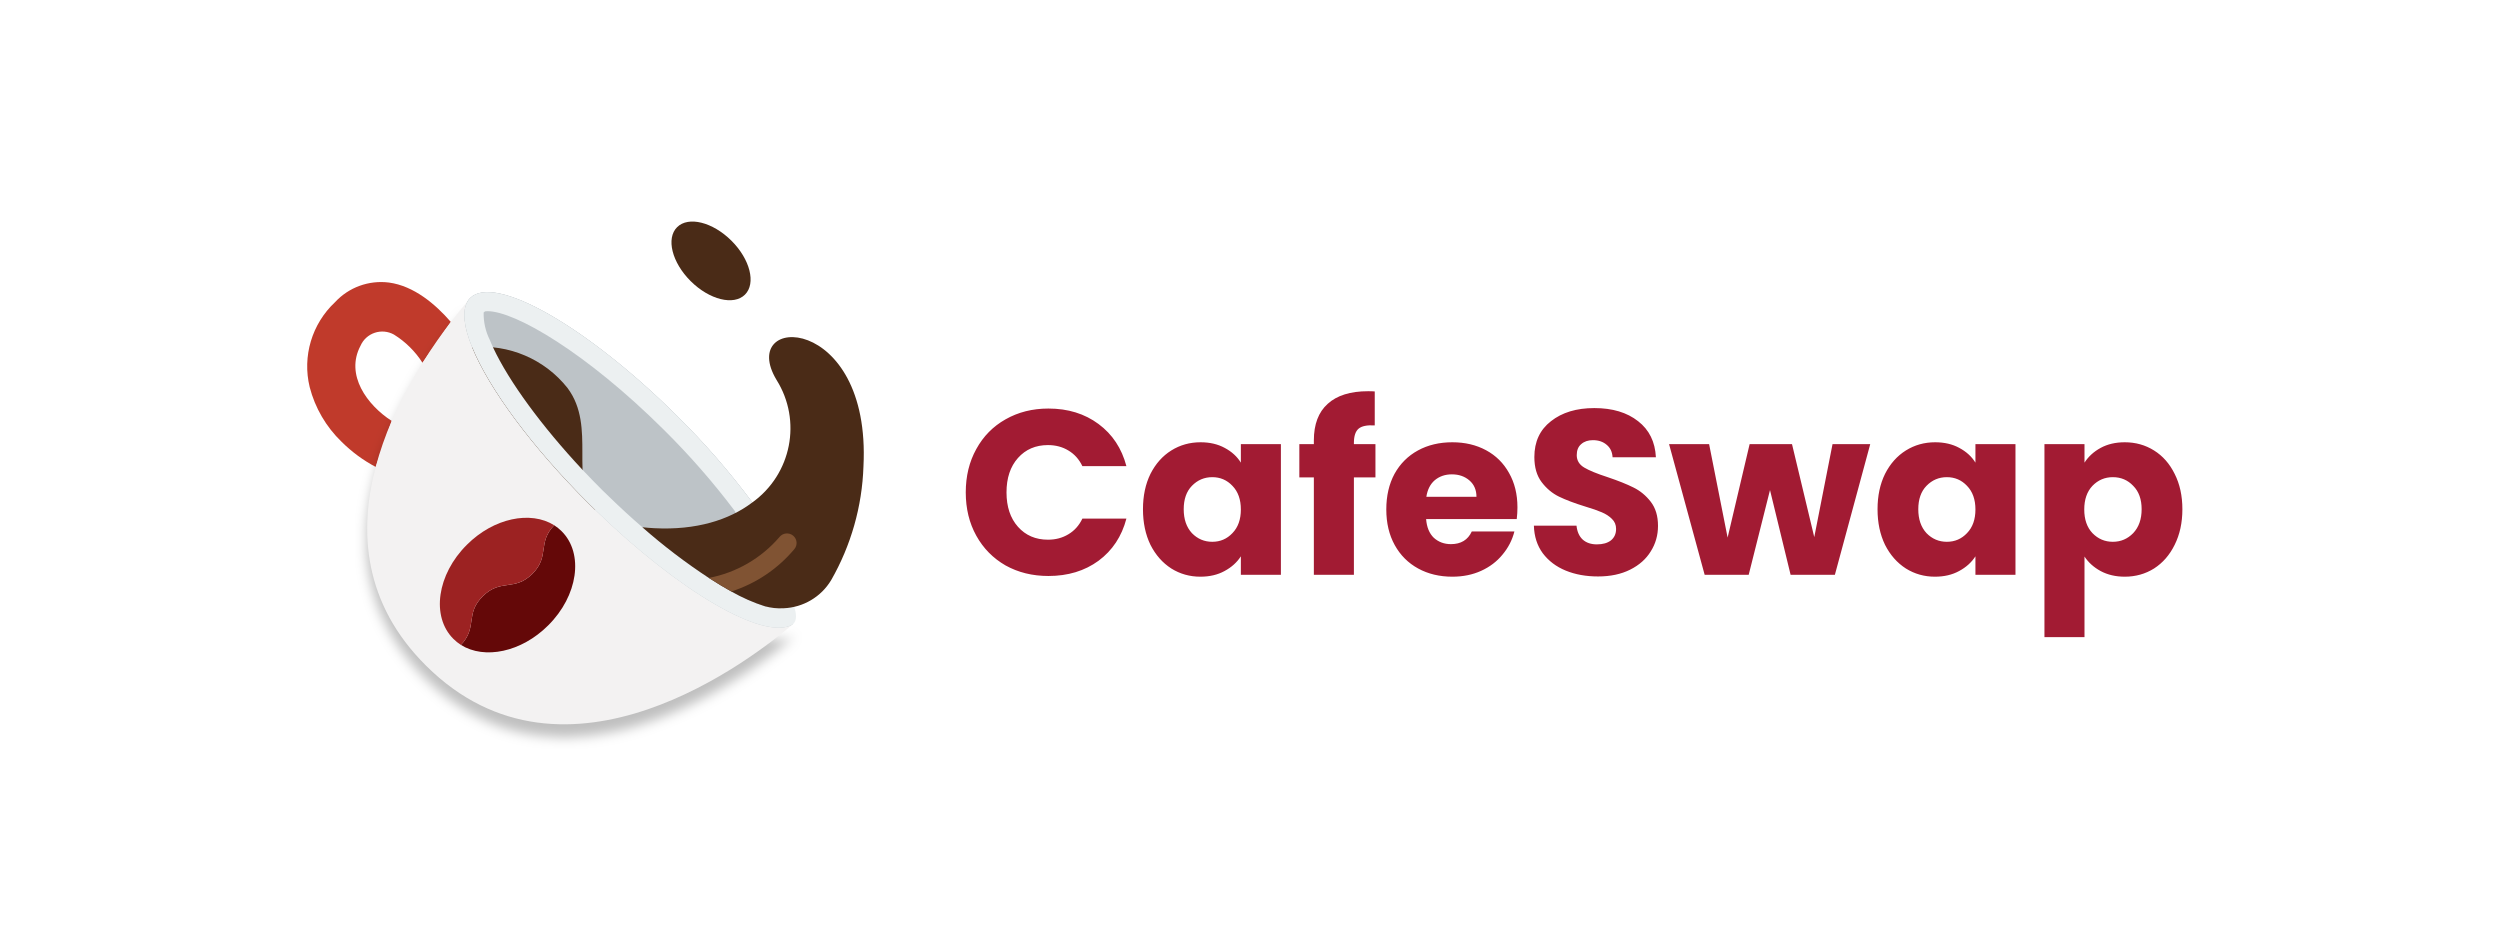
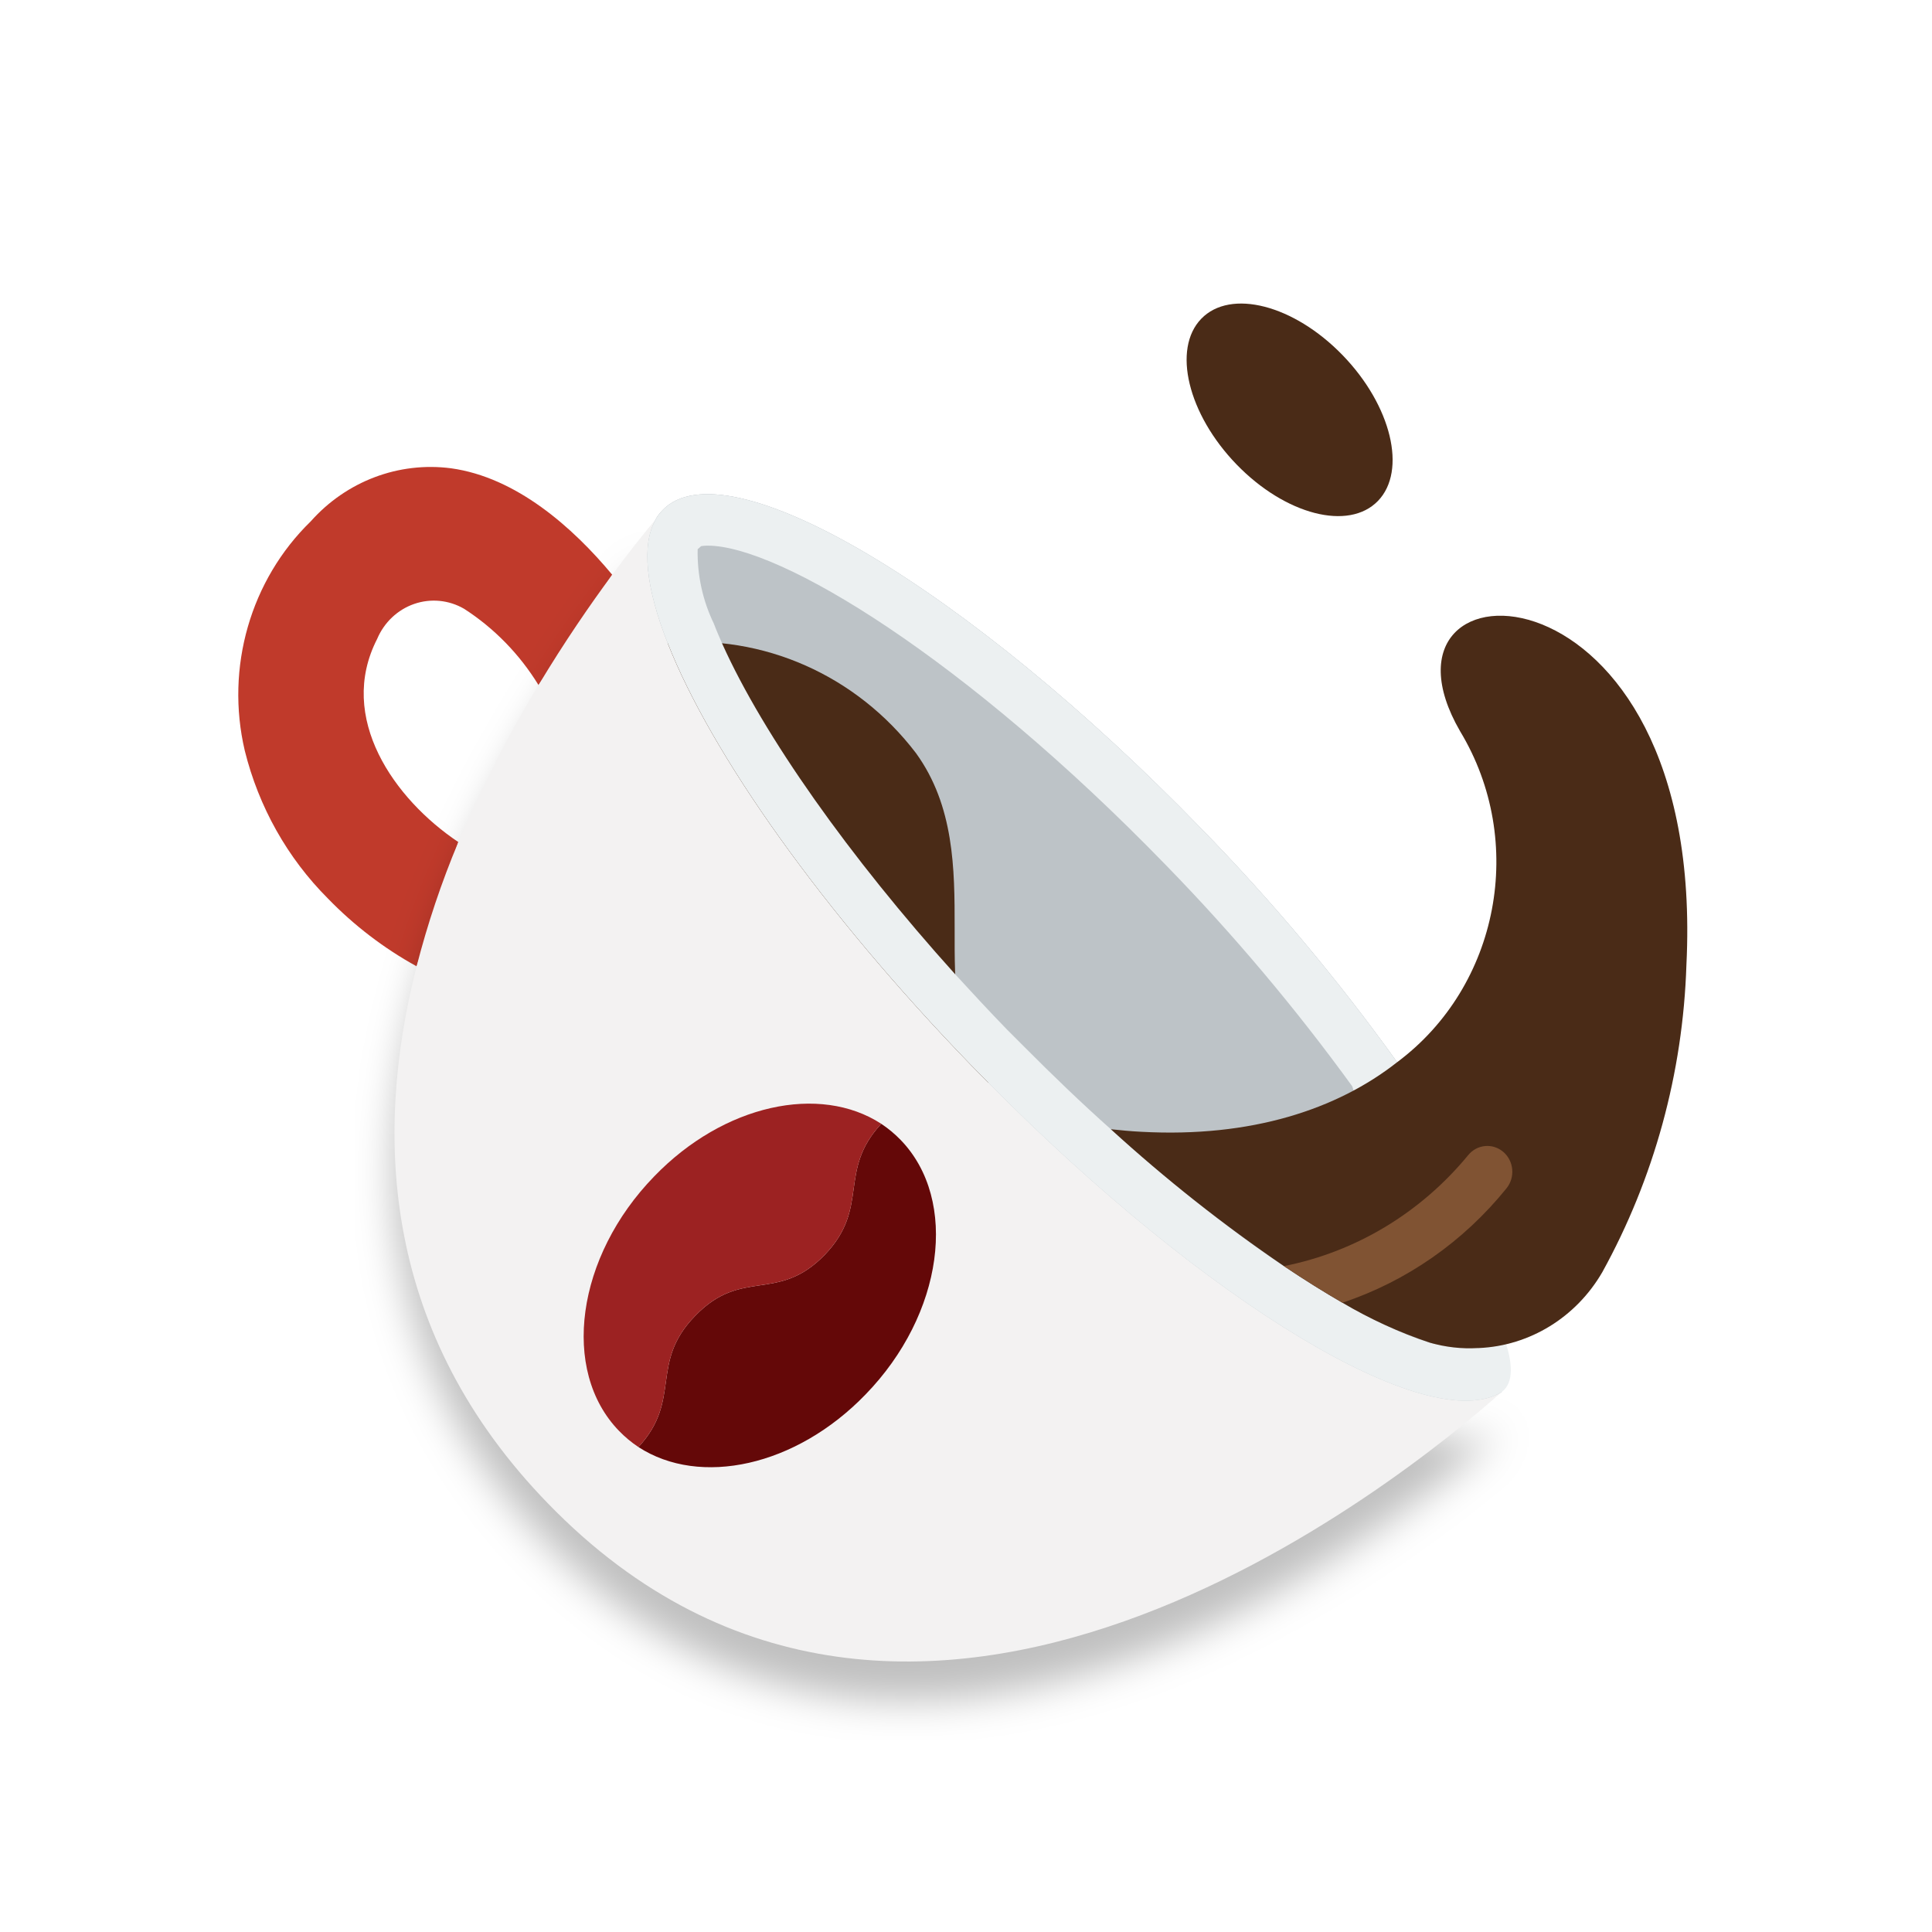
- <svg xmlns="http://www.w3.org/2000/svg" width="822" height="310" viewBox="0 0 822 310" fill="none">
-   <path d="M317.541 161.896C317.541 156.557 318.696 151.809 321.006 147.651C323.316 143.442 326.524 140.182 330.631 137.872C334.789 135.511 339.486 134.33 344.722 134.33C351.139 134.33 356.631 136.024 361.2 139.412C365.769 142.8 368.823 147.42 370.363 153.272H355.887C354.809 151.013 353.269 149.294 351.267 148.113C349.316 146.932 347.083 146.342 344.568 146.342C340.513 146.342 337.227 147.754 334.712 150.577C332.197 153.4 330.939 157.173 330.939 161.896C330.939 166.619 332.197 170.392 334.712 173.215C337.227 176.038 340.513 177.45 344.568 177.45C347.083 177.45 349.316 176.86 351.267 175.679C353.269 174.498 354.809 172.779 355.887 170.52H370.363C368.823 176.372 365.769 180.992 361.2 184.38C356.631 187.717 351.139 189.385 344.722 189.385C339.486 189.385 334.789 188.23 330.631 185.92C326.524 183.559 323.316 180.299 321.006 176.141C318.696 171.983 317.541 167.235 317.541 161.896ZM375.808 167.44C375.808 163.025 376.63 159.15 378.272 155.813C379.966 152.476 382.251 149.91 385.125 148.113C388 146.316 391.208 145.418 394.75 145.418C397.779 145.418 400.423 146.034 402.681 147.266C404.991 148.498 406.762 150.115 407.994 152.117V146.034H421.161V189H407.994V182.917C406.711 184.919 404.914 186.536 402.604 187.768C400.346 189 397.702 189.616 394.673 189.616C391.183 189.616 388 188.718 385.125 186.921C382.251 185.073 379.966 182.481 378.272 179.144C376.63 175.756 375.808 171.855 375.808 167.44ZM407.994 167.517C407.994 164.232 407.07 161.639 405.222 159.74C403.426 157.841 401.218 156.891 398.6 156.891C395.982 156.891 393.749 157.841 391.901 159.74C390.105 161.588 389.206 164.155 389.206 167.44C389.206 170.725 390.105 173.343 391.901 175.294C393.749 177.193 395.982 178.143 398.6 178.143C401.218 178.143 403.426 177.193 405.222 175.294C407.07 173.395 407.994 170.802 407.994 167.517ZM452.247 156.968H445.163V189H431.996V156.968H427.222V146.034H431.996V144.802C431.996 139.515 433.51 135.511 436.539 132.79C439.568 130.018 444.008 128.632 449.86 128.632C450.835 128.632 451.554 128.658 452.016 128.709V139.874C449.501 139.72 447.73 140.079 446.703 140.952C445.676 141.825 445.163 143.39 445.163 145.649V146.034H452.247V156.968ZM498.936 166.824C498.936 168.056 498.859 169.339 498.705 170.674H468.906C469.111 173.343 469.958 175.397 471.447 176.834C472.987 178.22 474.861 178.913 477.068 178.913C480.353 178.913 482.638 177.527 483.921 174.755H497.935C497.216 177.578 495.907 180.119 494.008 182.378C492.16 184.637 489.824 186.408 487.001 187.691C484.178 188.974 481.021 189.616 477.53 189.616C473.321 189.616 469.573 188.718 466.288 186.921C463.003 185.124 460.436 182.558 458.588 179.221C456.74 175.884 455.816 171.983 455.816 167.517C455.816 163.051 456.714 159.15 458.511 155.813C460.359 152.476 462.926 149.91 466.211 148.113C469.496 146.316 473.269 145.418 477.53 145.418C481.688 145.418 485.384 146.291 488.618 148.036C491.852 149.781 494.367 152.271 496.164 155.505C498.012 158.739 498.936 162.512 498.936 166.824ZM485.461 163.359C485.461 161.1 484.691 159.304 483.151 157.969C481.611 156.634 479.686 155.967 477.376 155.967C475.169 155.967 473.295 156.609 471.755 157.892C470.266 159.175 469.342 160.998 468.983 163.359H485.461ZM525.44 189.539C521.488 189.539 517.946 188.897 514.814 187.614C511.683 186.331 509.168 184.431 507.268 181.916C505.42 179.401 504.445 176.372 504.342 172.83H518.356C518.562 174.832 519.255 176.372 520.435 177.45C521.616 178.477 523.156 178.99 525.055 178.99C527.006 178.99 528.546 178.554 529.675 177.681C530.805 176.757 531.369 175.499 531.369 173.908C531.369 172.573 530.907 171.47 529.983 170.597C529.111 169.724 528.007 169.006 526.672 168.441C525.389 167.876 523.541 167.235 521.128 166.516C517.638 165.438 514.789 164.36 512.581 163.282C510.374 162.204 508.475 160.613 506.883 158.508C505.292 156.403 504.496 153.657 504.496 150.269C504.496 145.238 506.319 141.311 509.963 138.488C513.608 135.613 518.356 134.176 524.208 134.176C530.163 134.176 534.963 135.613 538.607 138.488C542.252 141.311 544.203 145.264 544.459 150.346H530.214C530.112 148.601 529.47 147.24 528.289 146.265C527.109 145.238 525.594 144.725 523.746 144.725C522.155 144.725 520.872 145.161 519.896 146.034C518.921 146.855 518.433 148.062 518.433 149.653C518.433 151.398 519.255 152.759 520.897 153.734C522.54 154.709 525.107 155.762 528.597 156.891C532.088 158.072 534.911 159.201 537.067 160.279C539.275 161.357 541.174 162.923 542.765 164.976C544.357 167.029 545.152 169.673 545.152 172.907C545.152 175.987 544.357 178.785 542.765 181.3C541.225 183.815 538.967 185.817 535.989 187.306C533.012 188.795 529.496 189.539 525.44 189.539ZM614.932 146.034L603.305 189H588.752L581.976 161.126L574.969 189H560.493L548.789 146.034H561.956L568.039 176.757L575.277 146.034H589.214L596.529 176.603L602.535 146.034H614.932ZM617.336 167.44C617.336 163.025 618.157 159.15 619.8 155.813C621.494 152.476 623.778 149.91 626.653 148.113C629.527 146.316 632.736 145.418 636.278 145.418C639.306 145.418 641.95 146.034 644.209 147.266C646.519 148.498 648.29 150.115 649.522 152.117V146.034H662.689V189H649.522V182.917C648.238 184.919 646.442 186.536 644.132 187.768C641.873 189 639.229 189.616 636.201 189.616C632.71 189.616 629.527 188.718 626.653 186.921C623.778 185.073 621.494 182.481 619.8 179.144C618.157 175.756 617.336 171.855 617.336 167.44ZM649.522 167.517C649.522 164.232 648.598 161.639 646.75 159.74C644.953 157.841 642.746 156.891 640.128 156.891C637.51 156.891 635.277 157.841 633.429 159.74C631.632 161.588 630.734 164.155 630.734 167.44C630.734 170.725 631.632 173.343 633.429 175.294C635.277 177.193 637.51 178.143 640.128 178.143C642.746 178.143 644.953 177.193 646.75 175.294C648.598 173.395 649.522 170.802 649.522 167.517ZM685.381 152.117C686.665 150.115 688.436 148.498 690.694 147.266C692.953 146.034 695.597 145.418 698.625 145.418C702.167 145.418 705.376 146.316 708.25 148.113C711.125 149.91 713.384 152.476 715.026 155.813C716.72 159.15 717.567 163.025 717.567 167.44C717.567 171.855 716.72 175.756 715.026 179.144C713.384 182.481 711.125 185.073 708.25 186.921C705.376 188.718 702.167 189.616 698.625 189.616C695.648 189.616 693.004 189 690.694 187.768C688.436 186.536 686.665 184.945 685.381 182.994V209.482H672.214V146.034H685.381V152.117ZM704.169 167.44C704.169 164.155 703.245 161.588 701.397 159.74C699.601 157.841 697.368 156.891 694.698 156.891C692.08 156.891 689.847 157.841 687.999 159.74C686.203 161.639 685.304 164.232 685.304 167.517C685.304 170.802 686.203 173.395 687.999 175.294C689.847 177.193 692.08 178.143 694.698 178.143C697.316 178.143 699.549 177.193 701.397 175.294C703.245 173.343 704.169 170.725 704.169 167.44Z" fill="#A21B33" />
-   <path d="M123.528 153.525C119.406 151.339 115.631 148.558 112.327 145.272C107.219 140.349 103.582 134.115 101.82 127.261C99.362 117.149 102.54 106.502 110.15 99.365C114.656 94.476 121.267 92.066 127.882 92.9C136.117 93.999 143.248 100.086 148.233 105.86L138.925 119.29C136.53 115.533 133.317 112.358 129.523 110.002C127.598 108.928 125.306 108.714 123.213 109.414C121.121 110.113 119.424 111.661 118.543 113.673C113.431 123.276 120.72 133.191 128.797 138.4L123.528 153.525Z" fill="#C03A2B" />
-   <path d="M247.369 165.198C239.796 170.941 228.942 174.392 215.091 173.671C205.026 173.137 199.252 170.878 195.939 167.458C186.852 158.138 196.255 140.44 186.6 127.574C179.111 118.103 167.301 113.057 155.237 114.176C152.492 107.492 151.861 102.189 153.755 99.082C153.755 99.051 153.755 99.051 153.786 99.019V98.988C154.024 98.626 154.299 98.29 154.606 97.984C162.621 90.013 193.068 107.398 222.664 136.8C231.607 145.632 239.866 155.126 247.369 165.198V165.198Z" fill="#BDC3C7" />
+ <svg xmlns="http://www.w3.org/2000/svg" width="199" height="199" viewBox="0 0 199 199" fill="none">
+   <path d="M42.913 99.532C39.551 97.682 36.473 95.329 33.778 92.55C29.612 88.384 26.646 83.108 25.21 77.309C23.205 68.753 25.797 59.744 32.003 53.705C35.677 49.568 41.069 47.529 46.464 48.235C53.18 49.164 58.995 54.315 63.06 59.201L55.47 70.565C53.517 67.385 50.896 64.699 47.802 62.706C46.232 61.797 44.362 61.616 42.656 62.208C40.95 62.8 39.566 64.109 38.847 65.812C34.679 73.937 40.623 82.327 47.21 86.735L42.913 99.532Z" fill="#C03A2B" />
+   <path d="M143.908 109.41C137.732 114.269 128.88 117.189 117.584 116.578C109.376 116.127 104.667 114.215 101.966 111.321C94.555 103.436 102.223 88.46 94.349 77.574C88.242 69.56 78.61 65.291 68.772 66.237C66.534 60.581 66.019 56.094 67.563 53.466C67.563 53.439 67.563 53.439 67.589 53.413V53.386C67.783 53.08 68.008 52.795 68.258 52.536C74.793 45.792 99.624 60.502 123.76 85.38C131.054 92.854 137.789 100.886 143.908 109.41Z" fill="#BDC3C7" />
  <g filter="url(#filter0_d)">
-     <path d="M260.589 205.332C248.126 216.001 186.063 264.608 140.093 218.888C119.426 198.366 117.943 174.581 123.528 153.525C124.904 148.36 126.665 143.305 128.797 138.4C131.691 131.789 135.076 125.401 138.925 119.29C142.207 114.019 145.488 109.437 148.233 105.86C150.505 102.91 152.398 100.62 153.754 99.082C151.861 102.189 152.492 107.492 155.237 114.176C160.727 127.637 174.705 146.81 193.636 165.638C194.33 166.328 195.024 166.987 195.718 167.677C223.421 194.663 251.407 210.855 260.589 205.332Z" fill="#F3F2F2" />
+     <path d="M154.689 143.369C144.525 152.396 93.912 193.524 56.422 154.839C39.568 137.475 38.358 117.348 42.913 99.533C44.035 95.162 45.471 90.884 47.21 86.735C49.57 81.14 52.331 75.736 55.47 70.565C58.146 66.104 60.822 62.228 63.06 59.201C64.913 56.705 66.457 54.767 67.563 53.466C66.019 56.094 66.534 60.581 68.772 66.237C73.25 77.627 84.649 93.85 100.088 109.781C100.654 110.365 101.219 110.923 101.786 111.507C124.378 134.341 147.201 148.041 154.689 143.369Z" fill="#F3F2F2" />
  </g>
-   <path d="M247.369 165.198C239.866 155.126 231.607 145.632 222.664 136.8C193.068 107.398 162.621 90.013 154.606 97.984C154.299 98.29 154.024 98.626 153.786 98.988V99.019C153.755 99.051 153.755 99.051 153.755 99.082C151.861 102.189 152.492 107.492 155.237 114.176C160.727 127.637 174.705 146.81 193.636 165.638C194.33 166.328 195.024 166.987 195.718 167.677C223.421 194.663 251.407 210.855 260.589 205.332L247.369 165.198Z" fill="#BDC3C7" />
-   <path d="M244.942 96.877C248.638 93.201 246.641 85.255 240.481 79.129C234.321 73.003 226.331 71.016 222.635 74.692C218.939 78.368 220.937 86.314 227.097 92.44C233.256 98.566 241.246 100.553 244.942 96.877Z" fill="#4A2B17" />
-   <path d="M180.226 205.646C171.423 214.432 159.308 216.911 151.546 212.048C157.099 206.242 152.871 201.849 158.708 196.075C164.64 190.145 169.089 194.569 175.052 188.67C180.857 182.865 176.629 178.503 182.214 172.698C183.103 173.267 183.928 173.93 184.675 174.675C192.027 182.018 190.07 195.887 180.226 205.646Z" fill="#640808" />
-   <path d="M182.214 172.698C176.63 178.503 180.857 182.865 175.052 188.67C169.089 194.569 164.64 190.145 158.708 196.076C152.871 201.849 157.099 206.242 151.546 212.048C150.657 211.478 149.832 210.815 149.085 210.071C141.702 202.728 143.69 188.858 153.534 179.099C162.337 170.313 174.452 167.834 182.214 172.698V172.698Z" fill="#9C2222" />
-   <path d="M195.939 167.458L195.718 167.677C195.024 166.987 194.33 166.328 193.636 165.638C174.705 146.81 160.727 127.637 155.237 114.176C167.301 113.057 179.111 118.103 186.6 127.574C196.255 140.44 186.852 158.138 195.939 167.458V167.458Z" fill="#4A2B17" />
-   <path d="M247.369 165.198C239.866 155.126 231.607 145.632 222.664 136.8C193.068 107.398 162.621 90.013 154.606 97.984C154.299 98.29 154.024 98.626 153.786 98.988V99.019C153.755 99.051 153.755 99.051 153.755 99.082C151.861 102.189 152.492 107.492 155.237 114.176C160.727 127.637 174.705 146.81 193.636 165.638C194.33 166.328 195.024 166.987 195.718 167.677C223.421 194.663 251.407 210.855 260.589 205.332C263.835 202.995 259.106 195.009 259.106 195.009L247.369 165.198ZM200.136 163.19L198.085 161.213C195.845 158.985 193.699 156.757 191.554 154.498C178.144 140.158 167.353 125.441 162.147 114.301C161.769 113.454 161.39 112.638 161.075 111.822C159.659 109.01 158.955 105.897 159.024 102.753L159.465 102.377C159.737 102.334 160.011 102.313 160.286 102.314C169.373 102.314 192.752 115.964 218.215 141.256C226.682 149.633 234.528 158.61 241.689 168.117L241.879 168.65L252.038 199.496C243.33 197.142 228.28 188.199 211.21 173.357C207.582 170.25 203.89 166.83 200.136 163.19V163.19Z" fill="#ECF0F1" />
-   <path d="M283.905 153.368C283.468 166.51 279.818 179.348 273.272 190.772C269.971 196.257 264.117 199.722 257.695 199.995H257.585C255.535 200.114 253.479 199.892 251.502 199.339C247.661 198.103 243.96 196.473 240.459 194.475C238.155 193.189 235.694 191.714 233.076 190.019C225.401 184.985 218.095 179.417 211.21 173.357C212.441 173.482 213.734 173.608 215.091 173.671C228.942 174.392 239.796 170.941 247.368 165.198C260.261 155.937 263.736 138.327 255.32 124.907C242.162 102.973 286.493 102.659 283.905 153.368V153.368Z" fill="#4A2B17" />
-   <path d="M261.188 180.543C255.745 187.046 248.556 191.878 240.459 194.475C238.155 193.189 235.694 191.714 233.076 190.019C242.146 188.288 250.35 183.527 256.329 176.526C257.444 175.192 259.436 175.009 260.778 176.118C262.12 177.227 262.303 179.208 261.188 180.543V180.543Z" fill="#805333" />
+   <path d="M143.908 109.41C137.789 100.886 131.054 92.854 123.76 85.38C99.624 60.502 74.793 45.792 68.258 52.536C68.008 52.795 67.783 53.08 67.589 53.386V53.413C67.563 53.439 67.563 53.439 67.563 53.466C66.019 56.094 66.534 60.581 68.772 66.237C73.25 77.627 84.649 93.85 100.088 109.781C100.654 110.365 101.219 110.923 101.786 111.507C124.378 134.341 147.201 148.041 154.689 143.369L143.908 109.41Z" fill="#BDC3C7" />
+   <path d="M141.929 51.6C144.943 48.49 143.314 41.766 138.29 36.583C133.267 31.399 126.751 29.718 123.737 32.828C120.723 35.938 122.352 42.662 127.375 47.846C132.399 53.029 138.915 54.71 141.929 51.6Z" fill="#4A2B17" />
+   <path d="M89.152 143.634C81.973 151.068 72.092 153.166 65.762 149.05C70.291 144.138 66.843 140.422 71.603 135.536C76.441 130.517 80.068 134.261 84.932 129.27C89.666 124.358 86.218 120.667 90.772 115.755C91.498 116.237 92.171 116.798 92.78 117.428C98.775 123.641 97.18 135.376 89.152 143.634Z" fill="#640808" />
+   <path d="M90.773 115.755C86.218 120.667 89.666 124.358 84.932 129.27C80.068 134.261 76.441 130.517 71.603 135.536C66.843 140.422 70.291 144.138 65.762 149.05C65.037 148.569 64.364 148.008 63.755 147.378C57.734 141.165 59.355 129.429 67.383 121.172C74.562 113.737 84.443 111.64 90.773 115.755Z" fill="#9C2222" />
+   <path d="M101.966 111.321L101.786 111.507C101.219 110.923 100.654 110.365 100.088 109.781C84.649 93.85 73.25 77.627 68.772 66.237C78.61 65.291 88.242 69.56 94.349 77.574C102.223 88.46 94.555 103.436 101.966 111.321Z" fill="#4A2B17" />
+   <path d="M143.907 109.41C137.789 100.886 131.054 92.854 123.76 85.38C99.624 60.502 74.793 45.792 68.258 52.536C68.008 52.795 67.783 53.08 67.589 53.386V53.413C67.563 53.439 67.563 53.439 67.563 53.466C66.019 56.094 66.534 60.581 68.772 66.237C73.25 77.627 84.649 93.85 100.088 109.781C100.654 110.365 101.219 110.923 101.786 111.507C124.378 134.341 147.201 148.041 154.689 143.369C157.337 141.391 153.479 134.634 153.479 134.634L143.907 109.41ZM105.388 107.71L103.715 106.037C101.889 104.152 100.139 102.267 98.389 100.356C87.453 88.221 78.653 75.769 74.408 66.343C74.099 65.626 73.79 64.936 73.533 64.246C72.379 61.866 71.805 59.232 71.86 56.572L72.22 56.254C72.442 56.217 72.665 56.2 72.89 56.201C80.3 56.201 99.367 67.75 120.132 89.151C127.038 96.239 133.435 103.835 139.276 111.879L139.43 112.33L147.716 138.43C140.614 136.438 128.34 128.872 114.42 116.313C111.461 113.684 108.45 110.79 105.388 107.71Z" fill="#ECF0F1" />
+   <path d="M173.704 99.4C173.348 110.519 170.371 121.382 165.033 131.049C162.34 135.689 157.566 138.622 152.329 138.852H152.239C150.567 138.953 148.89 138.765 147.279 138.297C144.146 137.252 141.128 135.873 138.272 134.182C136.394 133.093 134.387 131.845 132.251 130.411C125.993 126.151 120.034 121.44 114.42 116.313C115.423 116.419 116.478 116.525 117.584 116.578C128.88 117.189 137.732 114.268 143.907 109.41C154.421 101.574 157.255 86.672 150.392 75.317C139.662 56.758 175.814 56.493 173.704 99.4Z" fill="#4A2B17" />
+   <path d="M155.177 122.393C150.739 127.896 144.876 131.984 138.272 134.182C136.394 133.093 134.387 131.846 132.251 130.411C139.648 128.947 146.339 124.918 151.215 118.995C152.125 117.865 153.749 117.711 154.843 118.649C155.938 119.588 156.087 121.264 155.177 122.393Z" fill="#805333" />
  <defs>
-     <filter id="filter0_d" x="116.733" y="99.082" width="147.856" height="147.072" filterUnits="userSpaceOnUse" color-interpolation-filters="sRGB">
+     <filter id="filter0_d" x="36.633" y="53.466" width="122.055" height="125.674" filterUnits="userSpaceOnUse" color-interpolation-filters="sRGB">
      <feFlood flood-opacity="0" result="BackgroundImageFix" />
      <feColorMatrix in="SourceAlpha" type="matrix" values="0 0 0 0 0 0 0 0 0 0 0 0 0 0 0 0 0 0 127 0" />
      <feOffset dy="4" />
      <feGaussianBlur stdDeviation="2" />
      <feColorMatrix type="matrix" values="0 0 0 0 0 0 0 0 0 0 0 0 0 0 0 0 0 0 0.25 0" />
      <feBlend mode="normal" in2="BackgroundImageFix" result="effect1_dropShadow" />
      <feBlend mode="normal" in="SourceGraphic" in2="effect1_dropShadow" result="shape" />
    </filter>
  </defs>
</svg>
